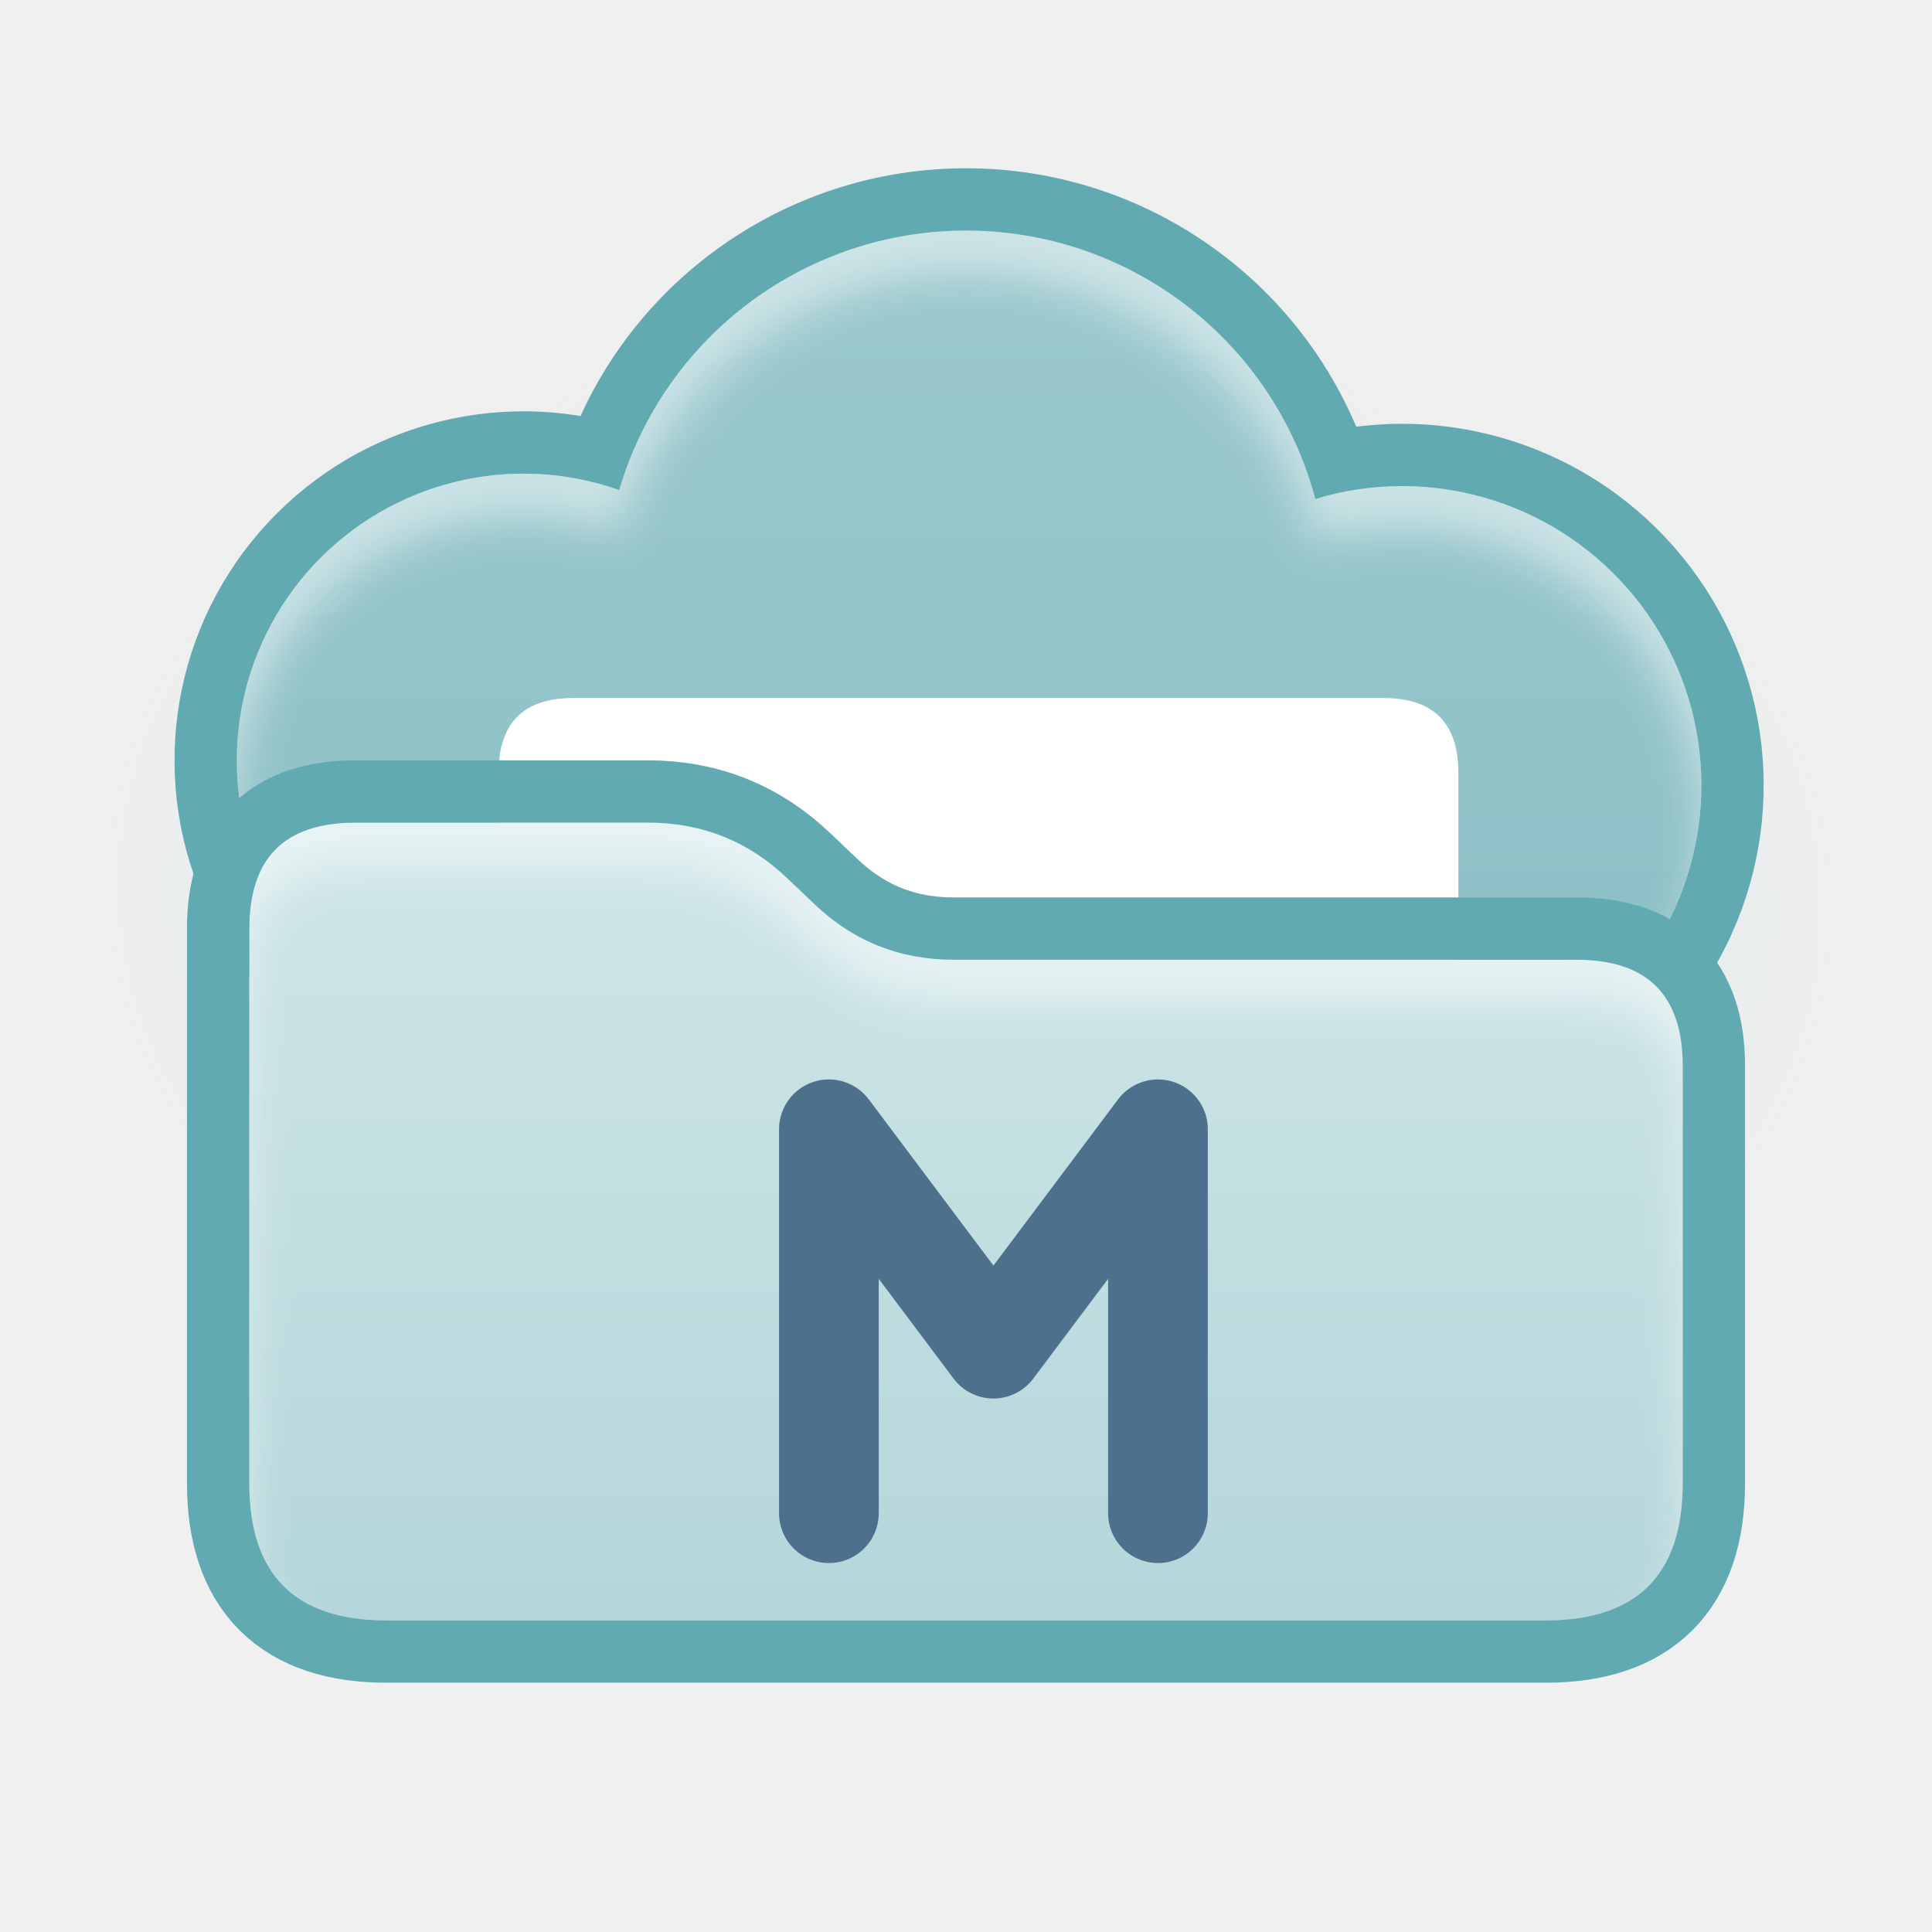
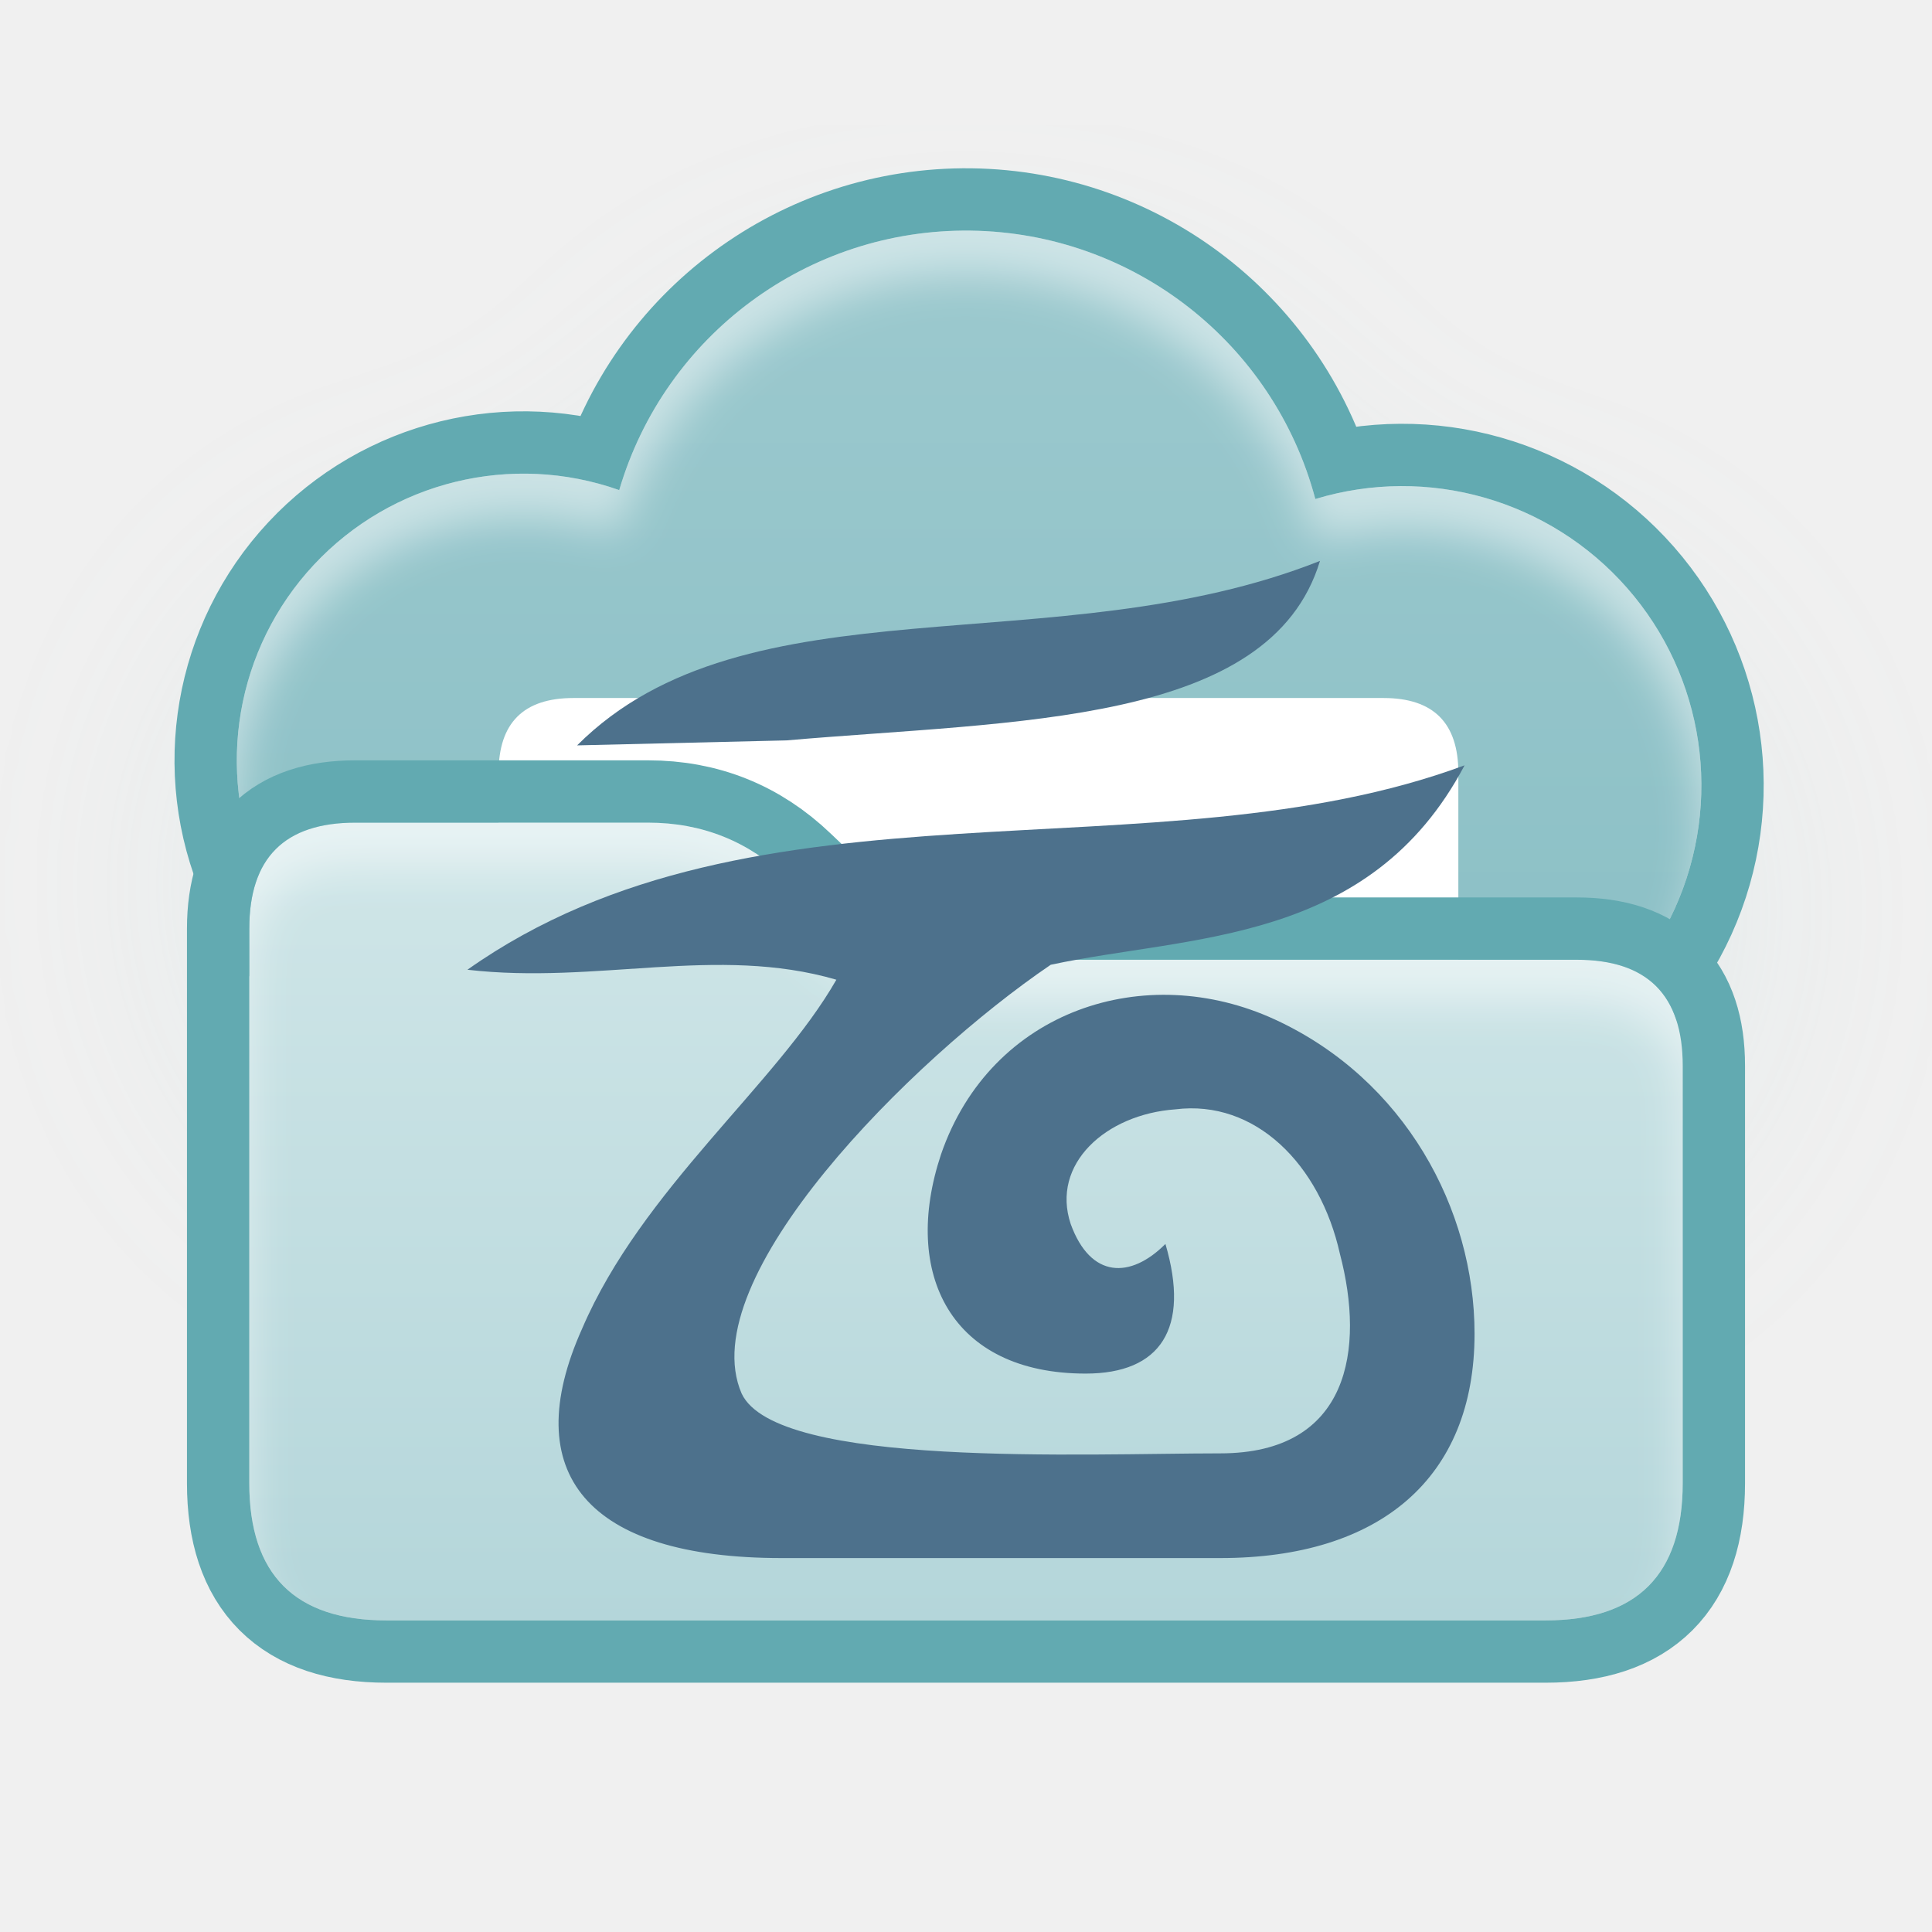
<svg xmlns="http://www.w3.org/2000/svg" viewBox="0 -3 31 31" fill="none" width="96" height="96">
  <defs>
    <linearGradient id="diskit-mobileCloud-loS-i0" x1="0" y1="0" x2="0" y2="1">
      <stop offset="0" stop-color="#9CC9CE" />
      <stop offset="1" stop-color="#8ABFC5" />
    </linearGradient>
    <linearGradient id="diskit-mobileCloud-upS-i0" x1="0" y1="0" x2="0" y2="1">
      <stop offset="0" stop-color="#D0E6E8" />
      <stop offset="1" stop-color="#B4D6DA" />
    </linearGradient>
    <filter id="diskit-mobileCloud-sh-i0" x="-40%" y="-40%" width="180%" height="190%" color-interpolation-filters="sRGB">
      <feGaussianBlur in="SourceAlpha" stdDeviation="2" />
      <feOffset dy="2" result="o" />
      <feColorMatrix in="o" type="matrix" values="0 0 0 0 0.58 0 0 0 0 0.776 0 0 0 0 0.792 0 0 0 0.21 0" result="diskit-shadow" />
      <feComposite in="SourceGraphic" in2="diskit-shadow" operator="over" />
    </filter>
    <filter id="diskit-mobileCloud-hi-i0" x="-10%" y="-10%" width="120%" height="130%" color-interpolation-filters="sRGB">
      <feColorMatrix in="SourceAlpha" type="matrix" values="0 0 0 0 0 0 0 0 0 0 0 0 0 0 0 0 0 0 127 0" result="a" />
      <feOffset in="a" dy="0.7" />
      <feGaussianBlur stdDeviation="0.35" />
      <feComposite in2="a" operator="arithmetic" k2="-1" k3="1" />
      <feColorMatrix type="matrix" values="0 0 0 0 1 0 0 0 0 1 0 0 0 0 1 0 0 0 0.5 0" />
      <feBlend in2="SourceGraphic" mode="overlay" />
    </filter>
    <mask id="diskit-mobileCloud-ol-i0-0" maskUnits="userSpaceOnUse" x="-40" y="-40" width="111" height="109">
      <rect x="-40" y="-40" width="111" height="109" fill="#fff" />
      <path fill="#000" fill-rule="nonzero" d="M8.4 13.8A4.6 4.6 0 1 1 9.936 4.864A5.8 5.8 0 0 1 21.105 5.007A4.8 4.8 0 1 1 22.5 14.4Z" />
    </mask>
    <mask id="diskit-mobileCloud-ol-i0-1" maskUnits="userSpaceOnUse" x="-40" y="-40" width="111" height="109">
      <rect x="-40" y="-40" width="111" height="109" fill="#fff" />
      <path fill="#000" fill-rule="nonzero" d="M4 11.9Q4 10.2 5.7 10.2L10.4 10.2Q11.7 10.2 12.639 11.099L13.061 11.501Q14 12.4 15.3 12.4L25.3 12.4Q27 12.4 27 14.1L27 20.8Q27 23 24.8 23L6.2 23Q4 23 4 20.8Z" />
    </mask>
  </defs>
  <g filter="url(#diskit-mobileCloud-sh-i0)">
    <g filter="url(#diskit-mobileCloud-hi-i0)">
      <path d="M8.4 13.8A4.6 4.6 0 1 1 9.936 4.864A5.8 5.8 0 0 1 21.105 5.007A4.8 4.8 0 1 1 22.5 14.4Z" fill="url(#diskit-mobileCloud-loS-i0)" />
    </g>
  </g>
  <path d="M8.4 13.8A4.6 4.6 0 1 1 9.936 4.864A5.8 5.8 0 0 1 21.105 5.007A4.8 4.8 0 1 1 22.5 14.4Z" mask="url(#diskit-mobileCloud-ol-i0-0)" stroke="#62AAB1" fill="none" stroke-width="2" stroke-linecap="round" />
  <path d="M8 9.4Q8 8.2 9.2 8.2L22.2 8.2Q23.4 8.2 23.4 9.4L23.4 16Q23.4 17.2 22.2 17.2L9.2 17.2Q8 17.2 8 16Z" fill="#fff" />
  <g filter="url(#diskit-mobileCloud-hi-i0)">
    <path d="M4 11.9Q4 10.2 5.7 10.2L10.4 10.2Q11.7 10.2 12.639 11.099L13.061 11.501Q14 12.4 15.3 12.4L25.3 12.4Q27 12.4 27 14.1L27 20.8Q27 23 24.8 23L6.2 23Q4 23 4 20.8Z" fill="url(#diskit-mobileCloud-upS-i0)" />
  </g>
  <path d="M4 11.9Q4 10.2 5.7 10.2L10.4 10.2Q11.7 10.2 12.639 11.099L13.061 11.501Q14 12.4 15.3 12.4L25.3 12.4Q27 12.4 27 14.1L27 20.8Q27 23 24.8 23L6.2 23Q4 23 4 20.8Z" mask="url(#diskit-mobileCloud-ol-i0-1)" stroke="#62AAB1" fill="none" stroke-width="2" stroke-linecap="round" />
-   <path d="M0 7V0L3 4L6 0V7" transform="translate(13.3 15.12) scale(0.88)" fill="none" stroke-width="1.818" stroke-linecap="round" stroke-linejoin="round" stroke="#4D718C" />
+   <g transform="translate(5.9 4.4) scale(0.8)">
+     <path d="M4.2 5.7C7.6 2.3 13.8 4.1 19.1 2C18.1 5.3 13 5.2 8.4 5.6ZM2 10.2C7.8 6.1 15.8 8.4 22 6.1C20.1 9.7 16.5 9.5 13.7 10.1C10.9 12 6.5 16.4 7.5 18.7C8.2 20.2 14.4 19.9 17.1 19.9C19.7 19.9 20 17.8 19.5 15.9C19.1 14.1 17.8 12.8 16.2 13C14.8 13.1 13.7 14.1 14.1 15.3C14.5 16.4 15.3 16.4 16 15.7C16.5 17.4 15.9 18.3 14.4 18.3C11.7 18.3 10.7 16.3 11.5 13.9C12.5 11 15.6 10 18.2 11.2C20.8 12.4 22.2 15 22.2 17.5C22.2 20.4 20.3 22 17.1 22H8.3C4.4 22 3 20.3 4.3 17.4C5.5 14.6 8.2 12.5 9.4 10.4C7 9.7 4.6 10.5 2 10.2Z" fill="#4D718C" />
+   </g>
</svg>
